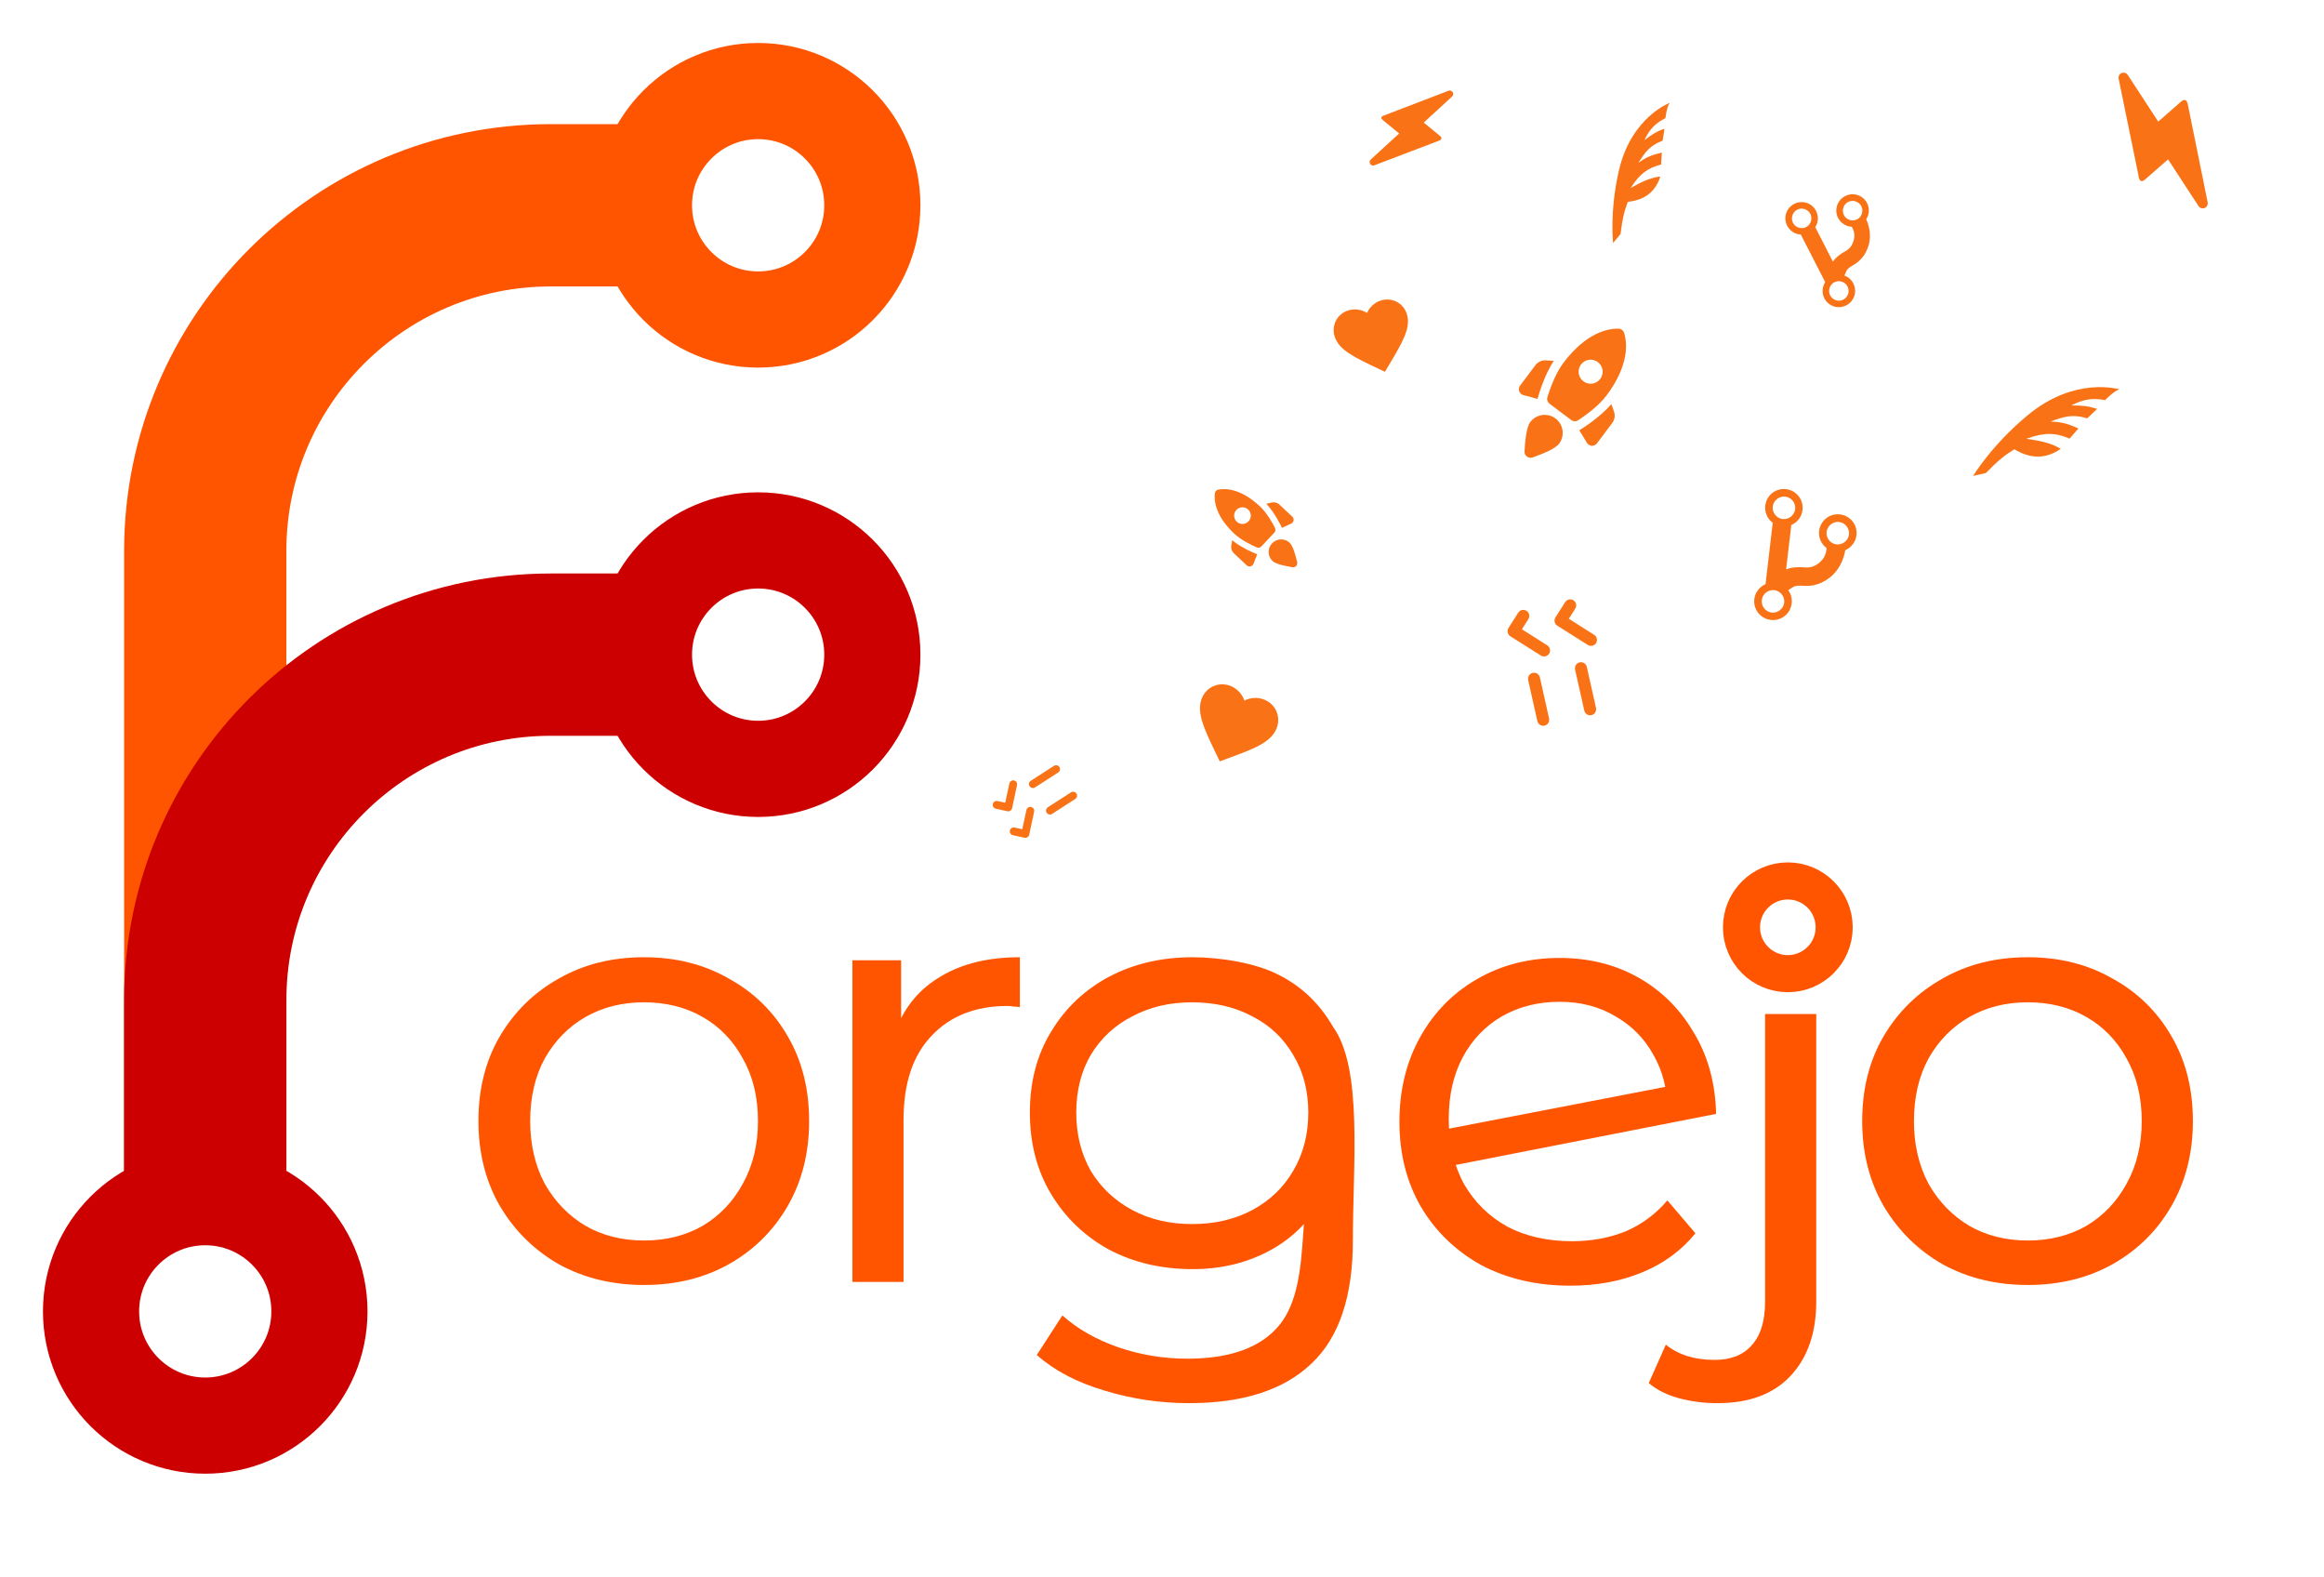
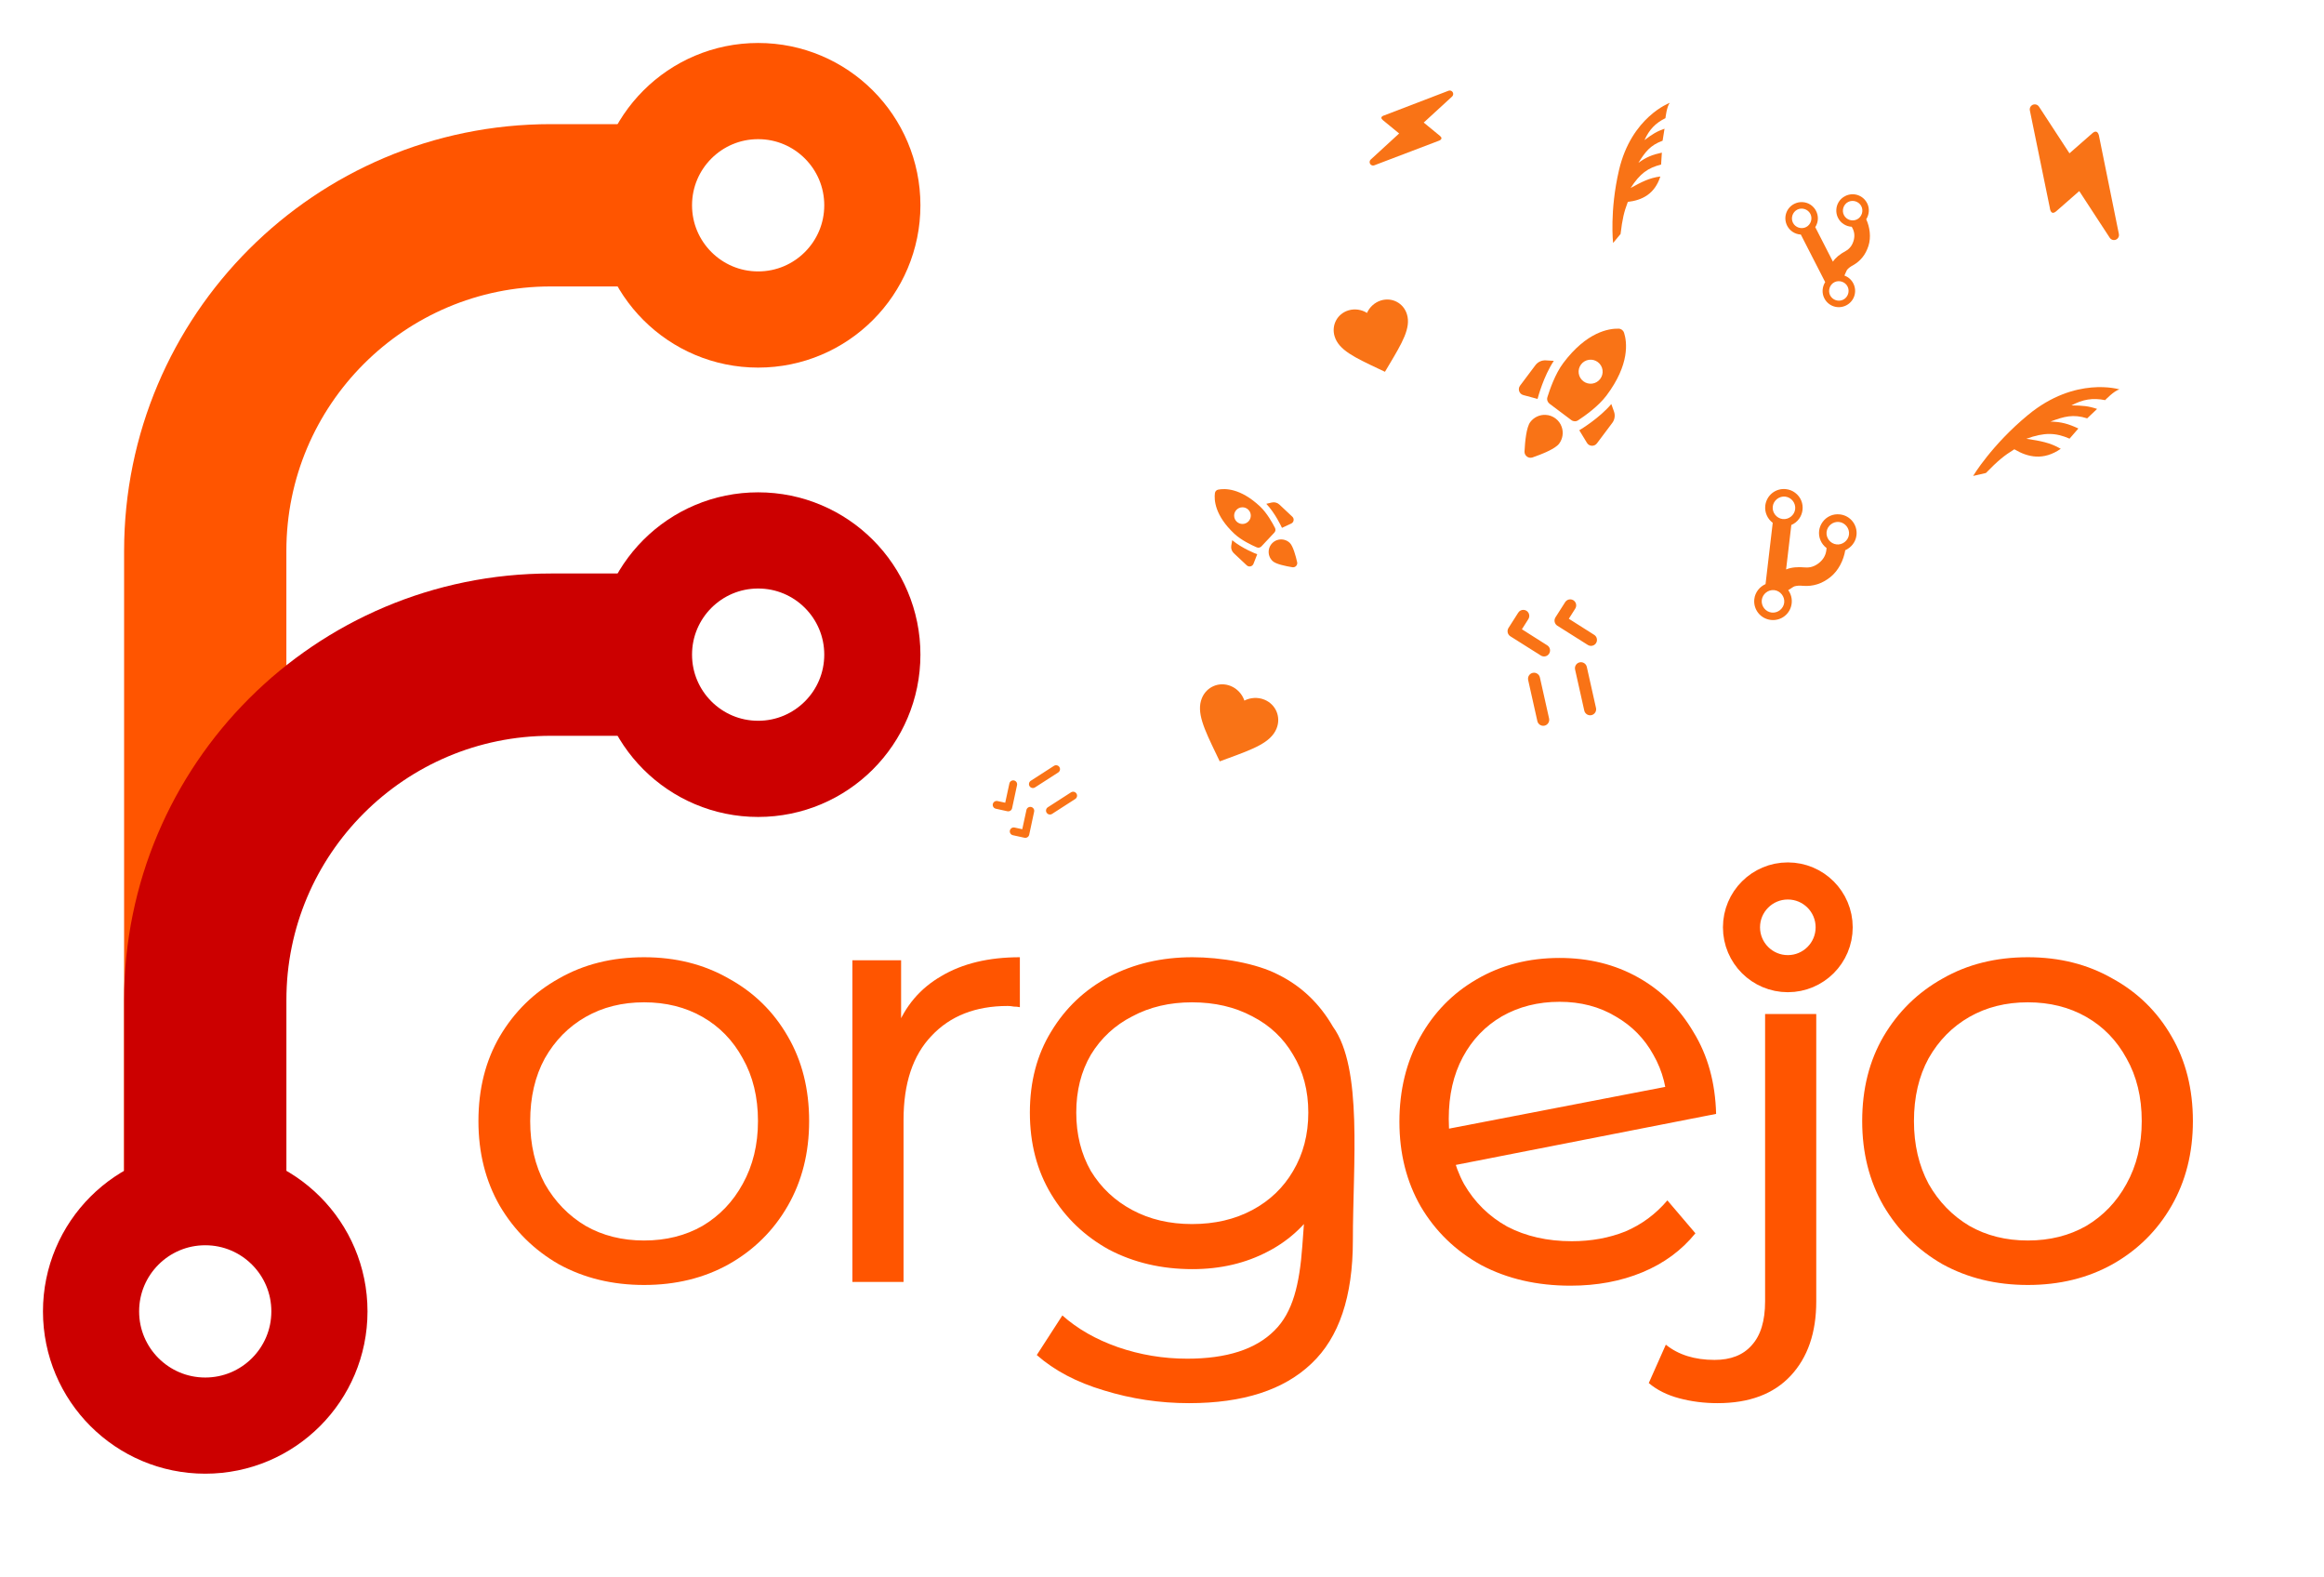
<svg xmlns="http://www.w3.org/2000/svg" version="1.1" id="svg15513" viewBox="0 0 386.696 262.306" xml:space="preserve">
  <defs id="defs12" />
  <style type="text/css" id="style15499">
    circle,path{fill:none;stroke:#000;stroke-width:12}path{stroke-width:20}.orange{stroke:#d45500}.red{stroke:#a00}
  </style>
  <g transform="matrix(1.15 0 0 1.15 -34.85 11.15)" id="g15511">
    <path d="M60 170V70a50 50 0 0 1 50-50h20" class="orange" id="path15501" style="stroke-width:23.478;stroke-dasharray:none;stroke:#f50;stroke-opacity:1" />
    <path d="M60 170v-35a50 50 0 0 1 50-50h20" class="red" id="path15503" style="stroke-width:23.478;stroke-dasharray:none;stroke:#c00;stroke-opacity:1" />
    <circle cx="140" cy="20" class="orange" id="circle15505" style="fill:none;stroke-width:13.913;stroke-dasharray:none;stroke:#f50;stroke-opacity:1" r="16.522" />
    <circle cx="140" cy="85" class="red" id="circle15507" style="fill:none;stroke-width:13.913;stroke-dasharray:none;stroke:#c00;stroke-opacity:1" r="16.522" />
    <circle cx="60" cy="180" class="red" id="circle15509" style="fill:none;stroke-width:13.913;stroke-dasharray:none;stroke:#c00;stroke-opacity:1" r="16.522" />
  </g>
  <g aria-label="orgejo" id="text15573" style="font-size:226.667px;line-height:1.25;font-family:Montserrat;-inkscape-font-specification:'Montserrat, @wght=451';font-variation-settings:'wght'451;opacity:1;fill:#f50;fill-opacity:1;fill-rule:nonzero;stroke:none;stroke-width:1;stroke-dasharray:none;stroke-opacity:1" transform="matrix(0.447076, 0, 0, 0.447076, 16.71575, 105.571)">
    <path d="M202.327 241.983q-17.68 0-31.733-7.707-13.827-7.933-21.987-21.76-7.933-13.827-7.933-31.507 0-17.907 7.933-31.507 8.16-13.827 21.987-21.533 13.827-7.933 31.733-7.933 17.68 0 31.507 7.933 14.053 7.707 21.987 21.533 7.933 13.6 7.933 31.507 0 17.68-7.933 31.507-7.933 13.827-21.987 21.76-13.827 7.707-31.507 7.707zm0-16.547q12.24 0 21.76-5.44 9.52-5.667 14.96-15.64 5.667-10.2 5.667-23.347 0-13.373-5.667-23.347-5.44-9.973-14.96-15.413-9.52-5.44-21.76-5.44-12.24 0-21.76 5.44-9.52 5.44-15.187 15.413-5.44 9.973-5.44 23.347 0 13.147 5.44 23.347 5.667 9.973 15.187 15.64 9.52 5.44 21.76 5.44z" id="path1095" style="fill:#f50;fill-opacity:1;fill-rule:nonzero;stroke:none;stroke-width:1;stroke-dasharray:none;stroke-opacity:1" />
    <path d="M279.851 240.85V121.17h18.133v32.64l-1.813-7.027q4.987-12.92 16.773-19.72 11.787-7.027 29.24-7.027v18.587q-1.133-.227-2.267-.227-1.133-.227-2.267-.227-17.907 0-28.333 11.107-10.427 10.88-10.427 31.28V240.85z" id="path1097" style="fill:#f50;fill-opacity:1;fill-rule:nonzero;stroke:none;stroke-width:1;stroke-dasharray:none;stroke-opacity:1" />
    <path d="M405.147 285.957c-10.88 0-21.458-1.587-31.733-4.76-10.124-3.022-18.436-7.404-24.933-13.147l9.52-14.733c5.591 4.987 12.467 8.916 20.627 11.787 8.311 2.871 16.924 4.307 25.84 4.307 14.658 0 25.462-3.475 32.413-10.427 6.951-6.8 9.394-17.34 10.427-31.507l2-27.427 2.267-22.213-1.587-22.213 8.72-9.747c11.18 15.476 7.413 50.817 7.413 79.56 0 20.853-5.138 36.116-15.413 45.787-10.275 9.822-25.462 14.733-45.56 14.733zm1.28-49.867c-11.485 0-21.836-2.418-31.053-7.253-9.067-4.987-16.244-11.862-21.533-20.627-5.289-8.764-7.933-18.889-7.933-30.373 0-11.485 2.644-21.533 7.933-30.147 5.289-8.764 12.467-15.565 21.533-20.4 9.218-4.836 19.569-7.253 31.053-7.253 10.427 0 23.796 2.191 32.107 6.573 8.462 4.231 15.187 10.653 20.173 19.267 5.138 8.613 5.707 19.267 5.707 31.96 0 12.845-4.569 23.573-9.707 32.187-4.987 8.613-11.711 15.111-20.173 19.493-8.311 4.382-17.68 6.573-28.107 6.573zm-.187-16.773c8.462 0 15.942-1.738 22.44-5.213 6.498-3.476 11.56-8.311 15.187-14.507 3.778-6.347 5.667-13.6 5.667-21.76 0-8.16-1.889-15.338-5.667-21.533-3.627-6.196-8.689-10.956-15.187-14.28-6.498-3.476-13.978-5.213-22.44-5.213-8.311 0-15.716 1.738-22.213 5.213-6.498 3.324-11.636 8.085-15.413 14.28-3.627 6.196-5.44 13.373-5.44 21.533s1.813 15.413 5.44 21.76c3.778 6.196 8.915 11.031 15.413 14.507s13.902 5.213 22.213 5.213z" id="path1099" style="fill:#f50;fill-opacity:1;fill-rule:nonzero;stroke:none;stroke-width:1;stroke-dasharray:none;stroke-opacity:1" />
    <path d="M601.862 285.957c-4.987 0-9.747-.604-14.28-1.813-4.533-1.209-8.311-3.098-11.333-5.667l6.347-14.28c4.684 3.778 10.729 5.667 18.133 5.667 6.045 0 10.653-1.813 13.827-5.44 3.325-3.627 4.987-9.067 4.987-16.32V141.17h19.04v106.933c0 11.636-3.173 20.853-9.52 27.653-6.347 6.8-15.413 10.2-27.2 10.2z" id="path1103" style="fill:#f50;fill-opacity:1;fill-rule:nonzero;stroke:none;stroke-width:1;stroke-dasharray:none;stroke-opacity:1" />
    <path d="M717.333 241.983q-17.68 0-31.733-7.707-13.827-7.933-21.987-21.76-7.933-13.827-7.933-31.507 0-17.907 7.933-31.507 8.16-13.827 21.987-21.533 13.827-7.933 31.733-7.933 17.68 0 31.507 7.933 14.053 7.707 21.987 21.533 7.933 13.6 7.933 31.507 0 17.68-7.933 31.507-7.933 13.827-21.987 21.76-13.827 7.707-31.507 7.707zm0-16.547q12.24 0 21.76-5.44 9.52-5.667 14.96-15.64 5.667-10.2 5.667-23.347 0-13.373-5.667-23.347-5.44-9.973-14.96-15.413-9.52-5.44-21.76-5.44-12.24 0-21.76 5.44-9.52 5.44-15.187 15.413-5.44 9.973-5.44 23.347 0 13.147 5.44 23.347 5.667 9.973 15.187 15.64 9.52 5.44 21.76 5.44z" id="path1105" style="fill:#f50;fill-opacity:1;fill-rule:nonzero;stroke:none;stroke-width:1;stroke-dasharray:none;stroke-opacity:1" />
    <path d="M547.138 242.247q-18.813 0-33.32-7.707-14.28-7.933-22.44-21.76-7.933-13.827-7.933-31.507t7.707-31.507q7.707-13.827 21.08-21.533 13.6-7.933 30.827-7.933 16.32 0 29.24 7.253 12.92 7.253 20.627 20.4 7.933 12.92 8.387 30.373l-101.773 19.947-.907-13.827 91.573-17.68-7.027 9.973q0-11.333-5.213-20.4-4.987-9.067-14.053-14.28-9.067-5.44-20.853-5.44-12.013 0-21.533 5.44-9.293 5.44-14.507 15.187-5.213 9.747-5.213 22.893 0 13.827 5.667 24.253 5.893 10.2 16.093 15.867 10.427 5.44 24.027 5.44 10.88 0 19.947-3.627 9.067-3.853 15.64-11.56l10.427 12.24q-7.707 9.52-19.72 14.507-12.013 4.987-26.747 4.987z" id="path11315" style="font-size:226.667px;line-height:1.25;font-family:Montserrat;-inkscape-font-specification:'Montserrat, @wght=451';font-feature-settings:'ss01';font-variation-settings:'wght'451;fill:#f50;fill-opacity:1;stroke:none;stroke-width:20" />
  </g>
  <circle cx="297.481" cy="154.258" r="7.711" class="orange" id="circle15505-0" style="font-size:226.667px;line-height:1.25;font-family:Montserrat;-inkscape-font-specification:'Montserrat, @wght=451';font-variation-settings:'wght' 451;opacity:1;fill:none;fill-opacity:1;fill-rule:nonzero;stroke:rgb(255, 85, 0);stroke-width:6.17;stroke-dasharray:none;stroke-opacity:1" transform="translate(-2.3647999e-8)" />
  <g id="g19">
    <path d="m 228.108,27.406 c -0.27,-0.222 -0.282,-0.633 -0.022,-0.872 l 4.719,-4.329 -2.705,-2.221 c -0.68,-0.558 0.221,-0.789 0.255,-0.8 2.389,-0.924 5.944,-2.275 10.668,-4.089 0.417,-0.155 0.844,0.2 0.77,0.637 -0.021,0.126 -0.084,0.242 -0.177,0.328 l -4.719,4.329 2.713,2.227 c 0.309,0.254 0.359,0.54 -0.11,0.764 -6.185,2.348 -9.787,3.725 -10.822,4.118 -0.192,0.076 -0.408,0.04 -0.57,-0.093 z" style="display:inline;fill:#f97316;stroke:none;stroke-width:1px" id="path1" />
    <path d="m 264.806,118.965 c 0.537,-0.12 0.877,-0.658 0.757,-1.194 l -1.53,-6.831 c -0.12,-0.537 -0.658,-0.877 -1.194,-0.757 -0.537,0.12 -0.877,0.658 -0.757,1.194 l 1.53,6.831 c 0.12,0.537 0.658,0.877 1.194,0.757 z m -9.774,-7.034 c -0.537,0.12 -0.877,0.658 -0.757,1.194 l 1.53,6.831 c 0.12,0.537 0.658,0.877 1.194,0.757 0.537,-0.12 0.877,-0.658 0.757,-1.194 l -1.53,-6.831 c -0.12,-0.537 -0.658,-0.877 -1.194,-0.757 z m 10.542,-4.954 c -0.295,0.466 -0.91,0.604 -1.376,0.308 l -5.072,-3.199 c -0.466,-0.295 -0.604,-0.91 -0.31,-1.386 l 1.615,-2.534 c 0.411,-0.649 1.369,-0.609 1.725,0.072 0.165,0.316 0.15,0.695 -0.041,0.996 l -1.075,1.696 4.228,2.681 c 0.454,0.288 0.594,0.912 0.306,1.366 z m -7.814,1.761 c -0.295,0.466 -0.91,0.604 -1.376,0.308 l -5.072,-3.199 c -0.466,-0.295 -0.604,-0.91 -0.31,-1.386 l 1.623,-2.546 c 0.411,-0.649 1.369,-0.609 1.725,0.072 0.165,0.316 0.15,0.695 -0.041,0.996 l -1.075,1.696 4.228,2.681 c 0.454,0.288 0.594,0.912 0.298,1.378 z" style="display:inline;fill:#f97316;stroke:none;stroke-width:1px" id="path2" />
    <path d="m 202.954,126.655 -0.568,-1.187 c -2.023,-4.2 -3.356,-6.977 -2.405,-9.32 0.779,-1.92 2.89,-2.808 4.804,-2.031 1.08,0.438 1.915,1.363 2.272,2.427 0.998,-0.515 2.239,-0.597 3.32,-0.158 1.914,0.777 2.811,2.884 2.032,4.804 -0.951,2.343 -3.843,3.406 -8.22,5.009 z" style="display:inline;fill:#f97316;stroke:none;stroke-width:0.671" id="path3" />
    <path d="m 352.658,64.777 c 0,0 -7.308,-2.259 -15.191,4.233 -6.05,4.981 -9.156,10.161 -9.156,10.161 l 2.128,-0.486 c 2.017,-2.063 2.999,-2.874 4.731,-3.947 2.266,1.346 4.846,1.916 7.723,-0.081 -1.798,-1.04 -3.38,-1.312 -5.725,-1.667 3.017,-1.094 4.87,-1.031 7.191,-0.021 l 1.466,-1.688 c -1.659,-0.777 -2.814,-1.105 -4.64,-1.151 2.254,-0.856 3.775,-1.271 6.106,-0.538 l 1.652,-1.568 c -1.484,-0.495 -2.436,-0.564 -4.279,-0.583 1.923,-1.013 3.511,-1.287 5.616,-0.88 0,0 1.487,-1.569 2.379,-1.784 z" style="display:inline;fill:#f97316;stroke:none;stroke-width:1px" id="path4" />
    <path d="m 258.543,60.027 c -1.697,2.554 -2.62,6.009 -2.705,6.334 l -2.374,-0.642 c -0.683,-0.186 -0.961,-1.005 -0.536,-1.57 l 2.556,-3.404 c 0.399,-0.531 1.043,-0.835 1.715,-0.799 z m 2.906,9.849 c 0.339,0.255 0.786,0.272 1.137,0.04 1.072,-0.698 3.359,-2.306 4.726,-4.127 3.898,-5.191 3.411,-8.899 2.918,-10.445 -0.129,-0.389 -0.485,-0.656 -0.893,-0.671 -1.622,-0.042 -5.319,0.524 -9.217,5.715 -1.367,1.821 -2.264,4.463 -2.645,5.689 -0.125,0.402 0.028,0.834 0.356,1.081 z m 6.661,-2.665 c -1.98,2.342 -5.04,4.191 -5.329,4.364 l 1.279,2.101 c 0.369,0.604 1.233,0.643 1.657,0.077 l 2.556,-3.404 c 0.399,-0.531 0.511,-1.234 0.29,-1.869 z m -8.257,3.801 c 0.333,0.945 0.172,1.996 -0.43,2.798 -0.654,0.871 -2.94,1.772 -4.432,2.287 -0.665,0.226 -1.355,-0.292 -1.323,-0.994 0.079,-1.577 0.297,-4.022 0.96,-4.894 0.602,-0.802 1.566,-1.25 2.568,-1.193 1.189,0.053 2.275,0.868 2.657,1.996 z m 2.835,-8.898 c -0.155,-1.089 0.609,-2.107 1.698,-2.262 1.089,-0.155 2.107,0.609 2.262,1.698 0.155,1.089 -0.609,2.107 -1.698,2.262 -1.089,0.155 -2.107,-0.609 -2.262,-1.698 z" style="display:inline;fill:#f97316;stroke:none;stroke-width:1px" id="path5" />
    <path fill-rule="evenodd" d="m 310.67,33.793 c -0.686,-1.339 -2.309,-1.862 -3.648,-1.176 -1.853,0.944 -1.99,3.539 -0.246,4.671 0.4,0.26 0.862,0.41 1.339,0.433 l 0.186,0.362 c 0.297,0.639 0.329,1.324 0.093,2.053 -0.235,0.73 -0.661,1.267 -1.275,1.612 -0.989,0.537 -1.686,1.108 -2.134,1.779 l -2.941,-5.741 c 1.129,-1.745 -0.054,-4.059 -2.129,-4.165 -0.477,-0.024 -0.951,0.078 -1.375,0.297 -1.339,0.686 -1.85,2.303 -1.165,3.642 0.443,0.854 1.306,1.409 2.269,1.457 l 4.053,7.911 c -0.495,0.786 -0.594,1.812 -0.143,2.692 0.686,1.339 2.309,1.862 3.648,1.176 1.339,-0.686 1.862,-2.309 1.176,-3.648 -0.327,-0.639 -0.859,-1.082 -1.479,-1.313 0.072,-0.128 0.325,-0.791 0.422,-0.932 0.233,-0.287 0.57,-0.55 1.028,-0.785 1.235,-0.709 2.074,-1.748 2.545,-3.207 0.471,-1.459 0.224,-3.129 -0.359,-4.414 l -0.024,0.012 c 0.514,-0.811 0.613,-1.837 0.162,-2.718 z m -11.626,1.084 c 0.796,-0.408 1.787,-0.077 2.189,0.706 0.402,0.784 0.078,1.787 -0.706,2.189 -0.784,0.402 -1.787,0.078 -2.189,-0.706 -0.401,-0.783 -0.078,-1.787 0.706,-2.189 z m 7.668,14.967 c -0.796,0.408 -1.787,0.077 -2.189,-0.707 -0.401,-0.783 -0.078,-1.787 0.706,-2.189 0.784,-0.402 1.787,-0.077 2.189,0.706 0.402,0.784 0.079,1.788 -0.705,2.189 z m 2.293,-13.355 c -0.796,0.408 -1.787,0.078 -2.189,-0.706 -0.402,-0.784 -0.077,-1.787 0.706,-2.189 0.784,-0.402 1.787,-0.078 2.189,0.706 0.402,0.784 0.078,1.787 -0.706,2.189 z" style="display:inline;fill:#f97316;stroke:none;stroke-width:1.355" id="path6" />
-     <path d="m 367.068,34.455 c -0.38,0.333 -0.971,0.253 -1.251,-0.176 l -5.073,-7.767 -3.814,3.342 c -0.958,0.84 -1.076,-0.503 -1.082,-0.555 -0.757,-3.634 -1.848,-9.033 -3.326,-16.218 -0.122,-0.632 0.486,-1.157 1.092,-0.948 0.175,0.059 0.326,0.175 0.428,0.33 l 5.073,7.768 3.825,-3.352 c 0.435,-0.382 0.858,-0.385 1.066,0.337 1.897,9.398 3.015,14.872 3.332,16.443 0.062,0.291 -0.04,0.593 -0.269,0.794 z" style="display:inline;fill:#f97316;stroke:none;stroke-width:1.449" id="path7" />
+     <path d="m 352.296,39.728 c -0.38,0.333 -0.971,0.253 -1.251,-0.176 l -5.073,-7.767 -3.814,3.342 c -0.958,0.84 -1.076,-0.503 -1.082,-0.555 -0.757,-3.634 -1.848,-9.033 -3.326,-16.218 -0.122,-0.632 0.486,-1.157 1.092,-0.948 0.175,0.059 0.326,0.175 0.428,0.33 l 5.073,7.768 3.825,-3.352 c 0.435,-0.382 0.858,-0.385 1.066,0.337 1.897,9.398 3.015,14.872 3.332,16.443 0.062,0.291 -0.04,0.593 -0.269,0.794 z" style="display:inline;fill:#f97316;stroke:none;stroke-width:1.449" id="path7" />
    <path d="m 176.274,127.596 c -0.195,-0.303 -0.603,-0.391 -0.905,-0.196 l -3.857,2.484 c -0.303,0.195 -0.391,0.603 -0.196,0.905 0.195,0.304 0.603,0.391 0.905,0.196 l 3.857,-2.484 c 0.303,-0.195 0.392,-0.602 0.196,-0.905 z m -2.12,7.6 c 0.195,0.303 0.603,0.391 0.905,0.196 l 3.857,-2.483 c 0.303,-0.195 0.391,-0.603 0.196,-0.905 -0.195,-0.304 -0.603,-0.392 -0.906,-0.197 l -3.857,2.484 c -0.303,0.195 -0.391,0.603 -0.196,0.906 z m -5.427,-5.366 c 0.353,0.077 0.577,0.424 0.5,0.777 l -0.823,3.842 c -0.076,0.352 -0.424,0.576 -0.782,0.504 l -1.924,-0.422 c -0.492,-0.107 -0.683,-0.704 -0.345,-1.078 0.157,-0.172 0.394,-0.249 0.622,-0.2 l 1.286,0.279 0.694,-3.206 c 0.074,-0.344 0.428,-0.572 0.772,-0.497 z m 2.846,4.409 c 0.354,0.077 0.577,0.424 0.5,0.777 l -0.822,3.842 c -0.077,0.353 -0.424,0.576 -0.783,0.504 l -1.932,-0.424 c -0.492,-0.106 -0.683,-0.704 -0.345,-1.077 0.156,-0.173 0.394,-0.249 0.622,-0.2 l 1.285,0.278 0.694,-3.205 c 0.074,-0.344 0.428,-0.572 0.78,-0.495 z" style="display:inline;fill:#f97316;stroke:none;stroke-width:0.655" id="path8" />
    <path d="m 230.446,61.848 -1.117,-0.528 c -3.956,-1.865 -6.569,-3.102 -7.26,-5.369 -0.567,-1.86 0.445,-3.754 2.3,-4.32 1.047,-0.319 2.201,-0.139 3.09,0.425 0.423,-0.964 1.28,-1.758 2.326,-2.077 1.854,-0.565 3.753,0.44 4.32,2.301 0.692,2.268 -0.788,4.753 -3.029,8.508 z" style="display:inline;fill:#f97316;stroke:none;stroke-width:0.63" id="path9" />
    <path d="m 277.833,17.109 c 0,0 -6.38,2.35 -8.444,11.19 -1.583,6.784 -0.982,12.119 -0.982,12.119 l 1.241,-1.492 c 0.312,-2.546 0.567,-3.649 1.211,-5.341 2.327,-0.273 4.458,-1.263 5.411,-4.226 -1.83,0.235 -3.096,0.897 -4.943,1.913 1.541,-2.4 2.882,-3.357 5.068,-3.896 l 0.125,-1.985 c -1.592,0.346 -2.584,0.74 -3.899,1.692 1.13,-1.821 1.981,-2.934 4.023,-3.674 l 0.319,-2 c -1.314,0.452 -2.024,0.917 -3.337,1.898 0.811,-1.753 1.785,-2.804 3.492,-3.653 0,0 0.203,-1.911 0.715,-2.544 z" style="display:inline;fill:#f97316;stroke:none;stroke-width:0.889" id="path10" />
    <path d="m 205.03,89.861 c 1.633,1.363 3.944,2.259 4.161,2.343 l -0.621,1.588 c -0.18,0.456 -0.766,0.586 -1.123,0.251 l -2.153,-2.019 c -0.336,-0.315 -0.496,-0.782 -0.421,-1.243 z m 7.008,-1.259 c 0.201,-0.215 0.247,-0.521 0.114,-0.781 -0.401,-0.792 -1.336,-2.489 -2.488,-3.569 -3.284,-3.079 -5.876,-3.023 -6.979,-2.8 -0.278,0.059 -0.489,0.285 -0.53,0.565 -0.151,1.114 -0.041,3.705 3.243,6.784 1.152,1.08 2.905,1.898 3.721,2.254 0.268,0.115 0.578,0.043 0.772,-0.164 z m -1.334,-4.793 c 1.465,1.542 2.509,3.79 2.606,4.002 l 1.545,-0.723 c 0.445,-0.208 0.536,-0.801 0.179,-1.136 l -2.153,-2.019 c -0.336,-0.315 -0.813,-0.445 -1.267,-0.34 z m 1.996,5.978 c 0.677,-0.158 1.389,0.032 1.896,0.508 0.551,0.517 0.999,2.16 1.241,3.228 0.106,0.475 -0.303,0.911 -0.785,0.837 -1.081,-0.173 -2.75,-0.508 -3.301,-1.031 -0.507,-0.475 -0.743,-1.174 -0.628,-1.86 0.126,-0.815 0.77,-1.503 1.576,-1.682 z m -5.918,-2.626 c -0.763,0.025 -1.406,-0.579 -1.431,-1.342 -0.025,-0.762 0.579,-1.405 1.342,-1.43 0.762,-0.024 1.405,0.579 1.43,1.341 0.025,0.763 -0.579,1.406 -1.341,1.431 z" style="display:inline;fill:#f97316;stroke:none;stroke-width:0.693" id="path11" />
    <path fill-rule="evenodd" d="m 308.905,89.045 c 0.202,-1.725 -1.018,-3.27 -2.743,-3.472 -2.386,-0.286 -4.184,2.115 -3.239,4.323 0.215,0.507 0.564,0.946 1.006,1.275 l -0.055,0.468 c -0.126,0.803 -0.536,1.481 -1.231,2.029 -0.695,0.549 -1.447,0.79 -2.258,0.726 -1.294,-0.12 -2.331,-0.02 -3.191,0.335 l 0.868,-7.396 c 2.204,-0.949 2.558,-3.929 0.633,-5.365 -0.441,-0.329 -0.961,-0.536 -1.508,-0.598 -1.727,-0.203 -3.256,1.02 -3.458,2.744 -0.124,1.104 0.348,2.191 1.24,2.856 l -1.196,10.194 c -0.979,0.436 -1.734,1.355 -1.867,2.49 -0.202,1.724 1.018,3.27 2.743,3.472 1.724,0.202 3.269,-1.019 3.471,-2.743 0.097,-0.824 -0.128,-1.591 -0.573,-2.21 0.15,-0.077 0.82,-0.55 1.002,-0.623 0.407,-0.125 0.901,-0.162 1.49,-0.093 1.642,0.114 3.113,-0.343 4.502,-1.44 1.389,-1.098 2.225,-2.858 2.491,-4.466 l -0.031,-0.004 c 1.014,-0.448 1.768,-1.367 1.902,-2.502 z m -11.848,-6.431 c 1.026,0.12 1.765,1.073 1.646,2.083 -0.119,1.011 -1.074,1.765 -2.084,1.646 -1.011,-0.119 -1.765,-1.073 -1.646,-2.084 0.119,-1.01 1.073,-1.764 2.084,-1.645 z m -2.263,19.286 c -1.025,-0.12 -1.765,-1.075 -1.646,-2.086 0.118,-1.008 1.073,-1.763 2.084,-1.644 1.01,0.119 1.765,1.074 1.647,2.082 -0.119,1.011 -1.074,1.767 -2.084,1.648 z m 10.783,-11.339 c -1.026,-0.12 -1.765,-1.074 -1.646,-2.084 0.119,-1.01 1.074,-1.764 2.084,-1.645 1.009,0.118 1.763,1.073 1.644,2.083 -0.119,1.01 -1.073,1.765 -2.082,1.647 z" style="display:inline;fill:#f97316;stroke:none;stroke-width:1.565" id="path12" />
  </g>
</svg>
